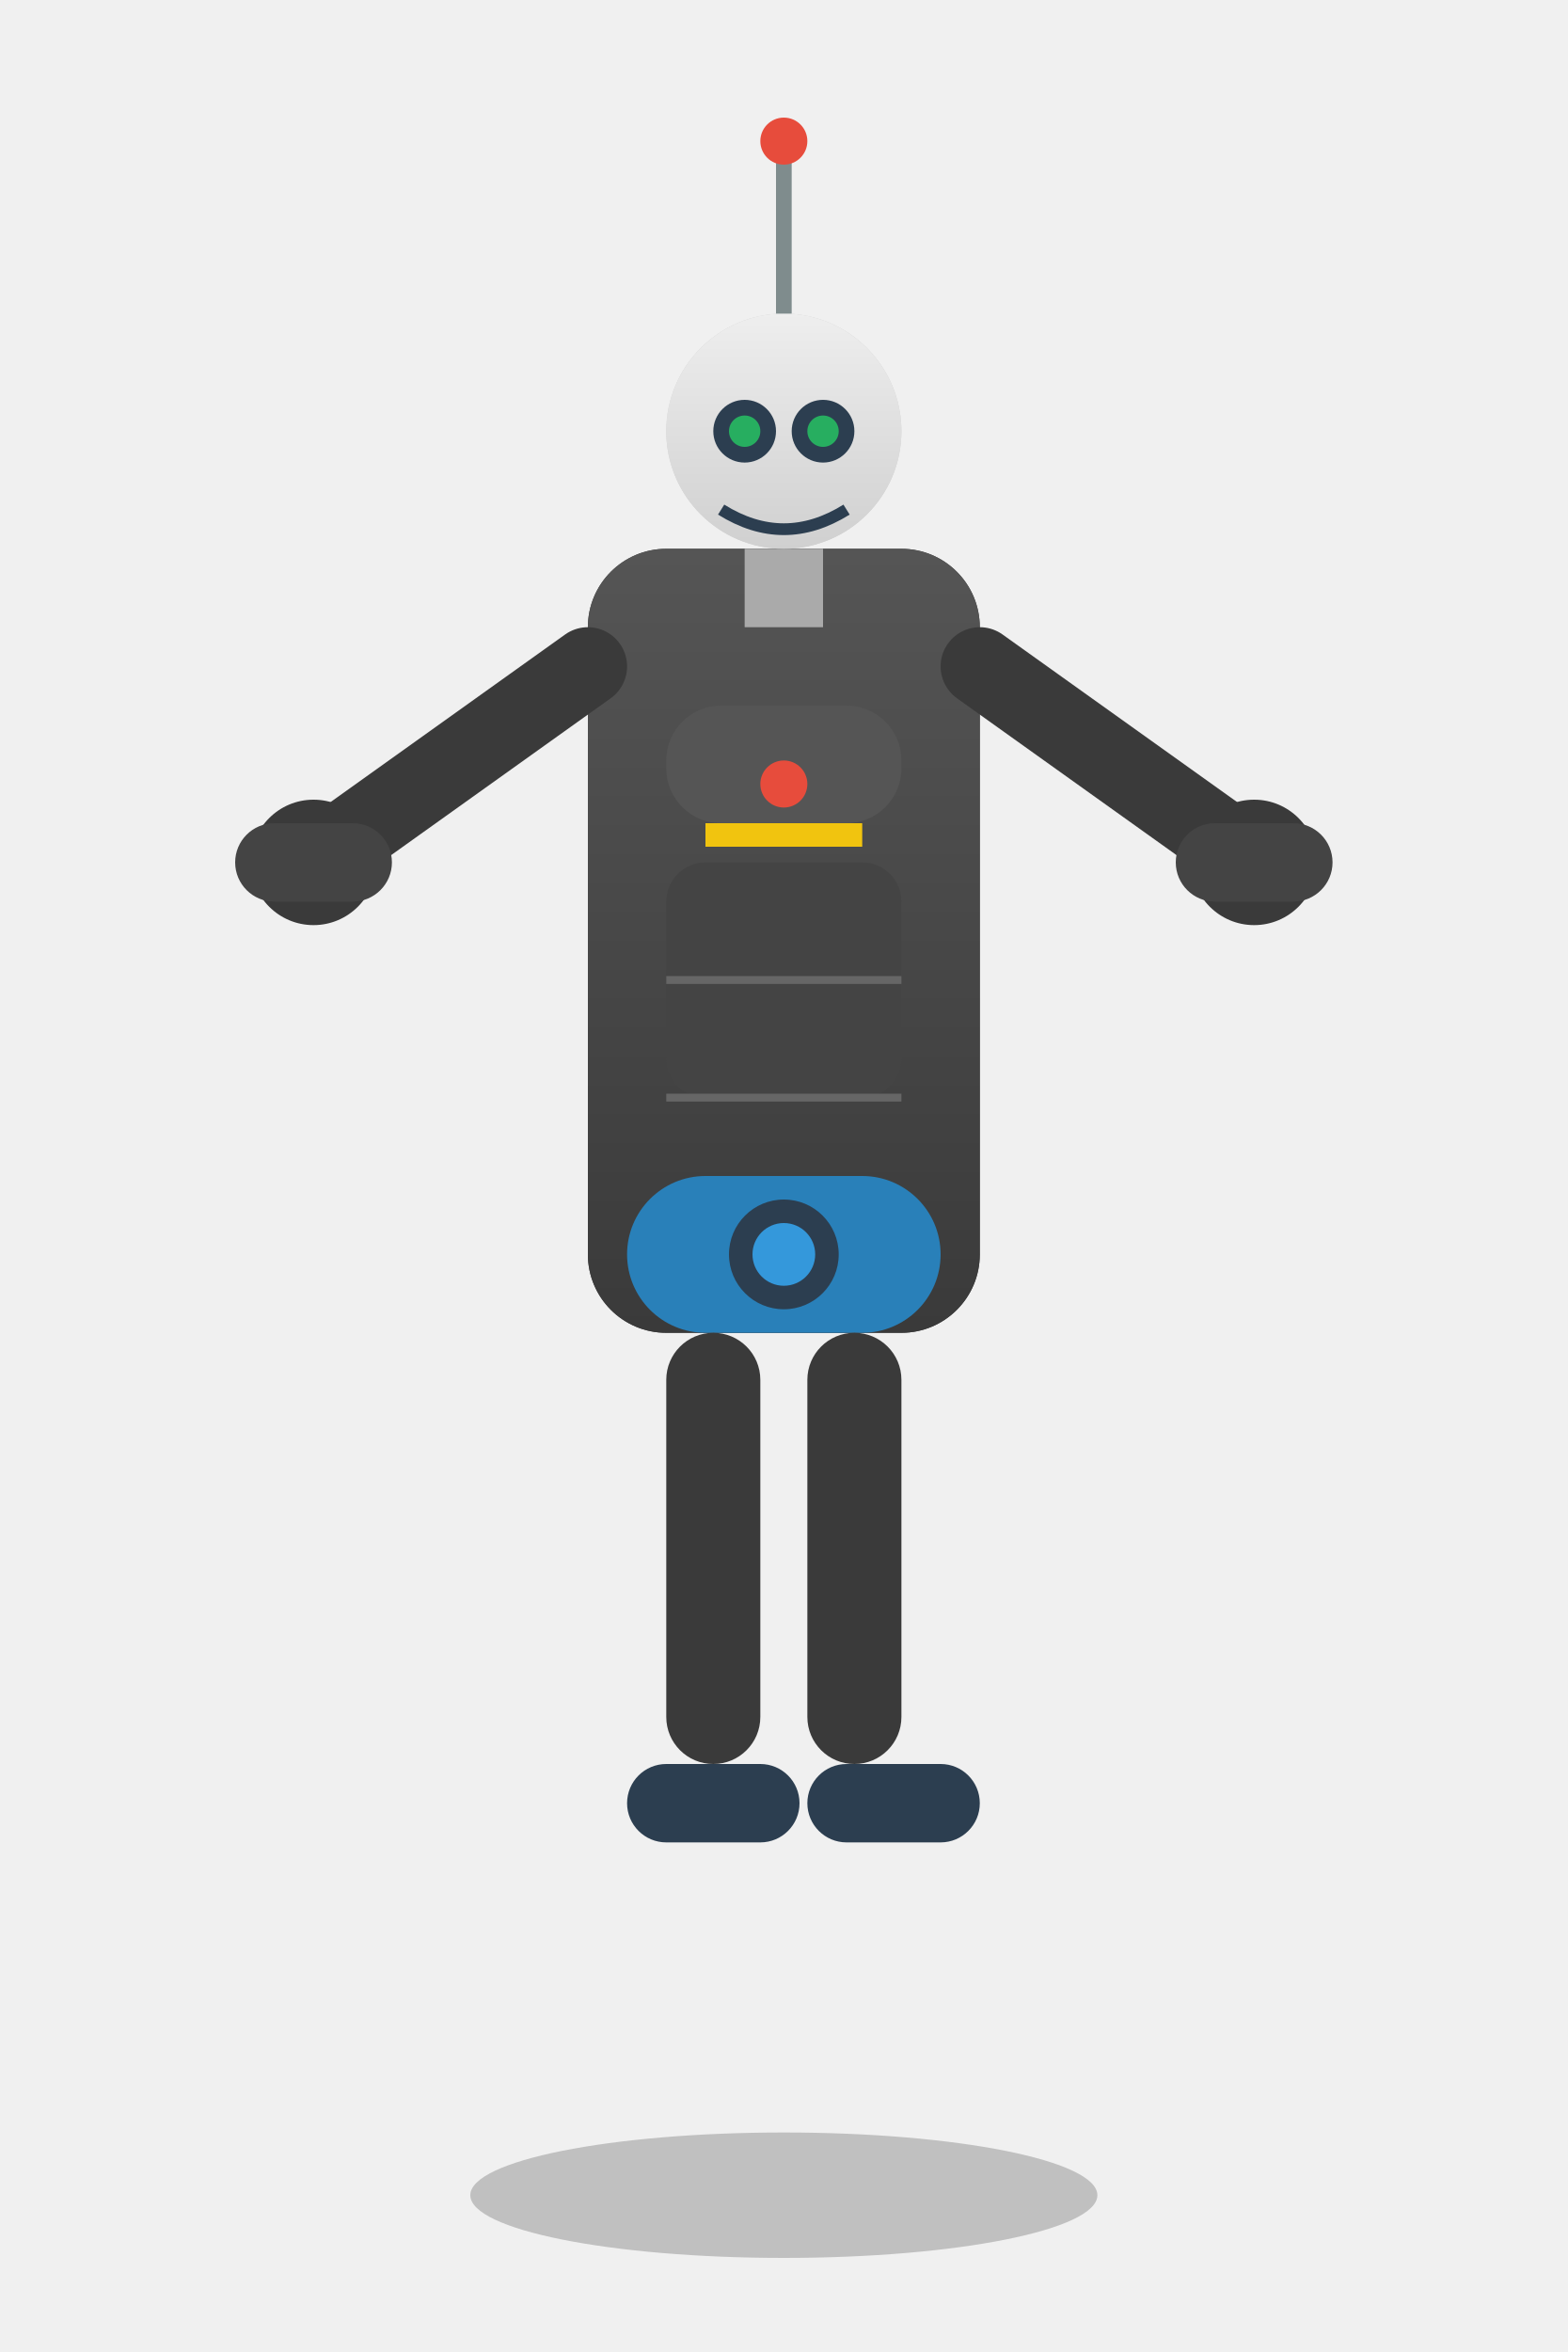
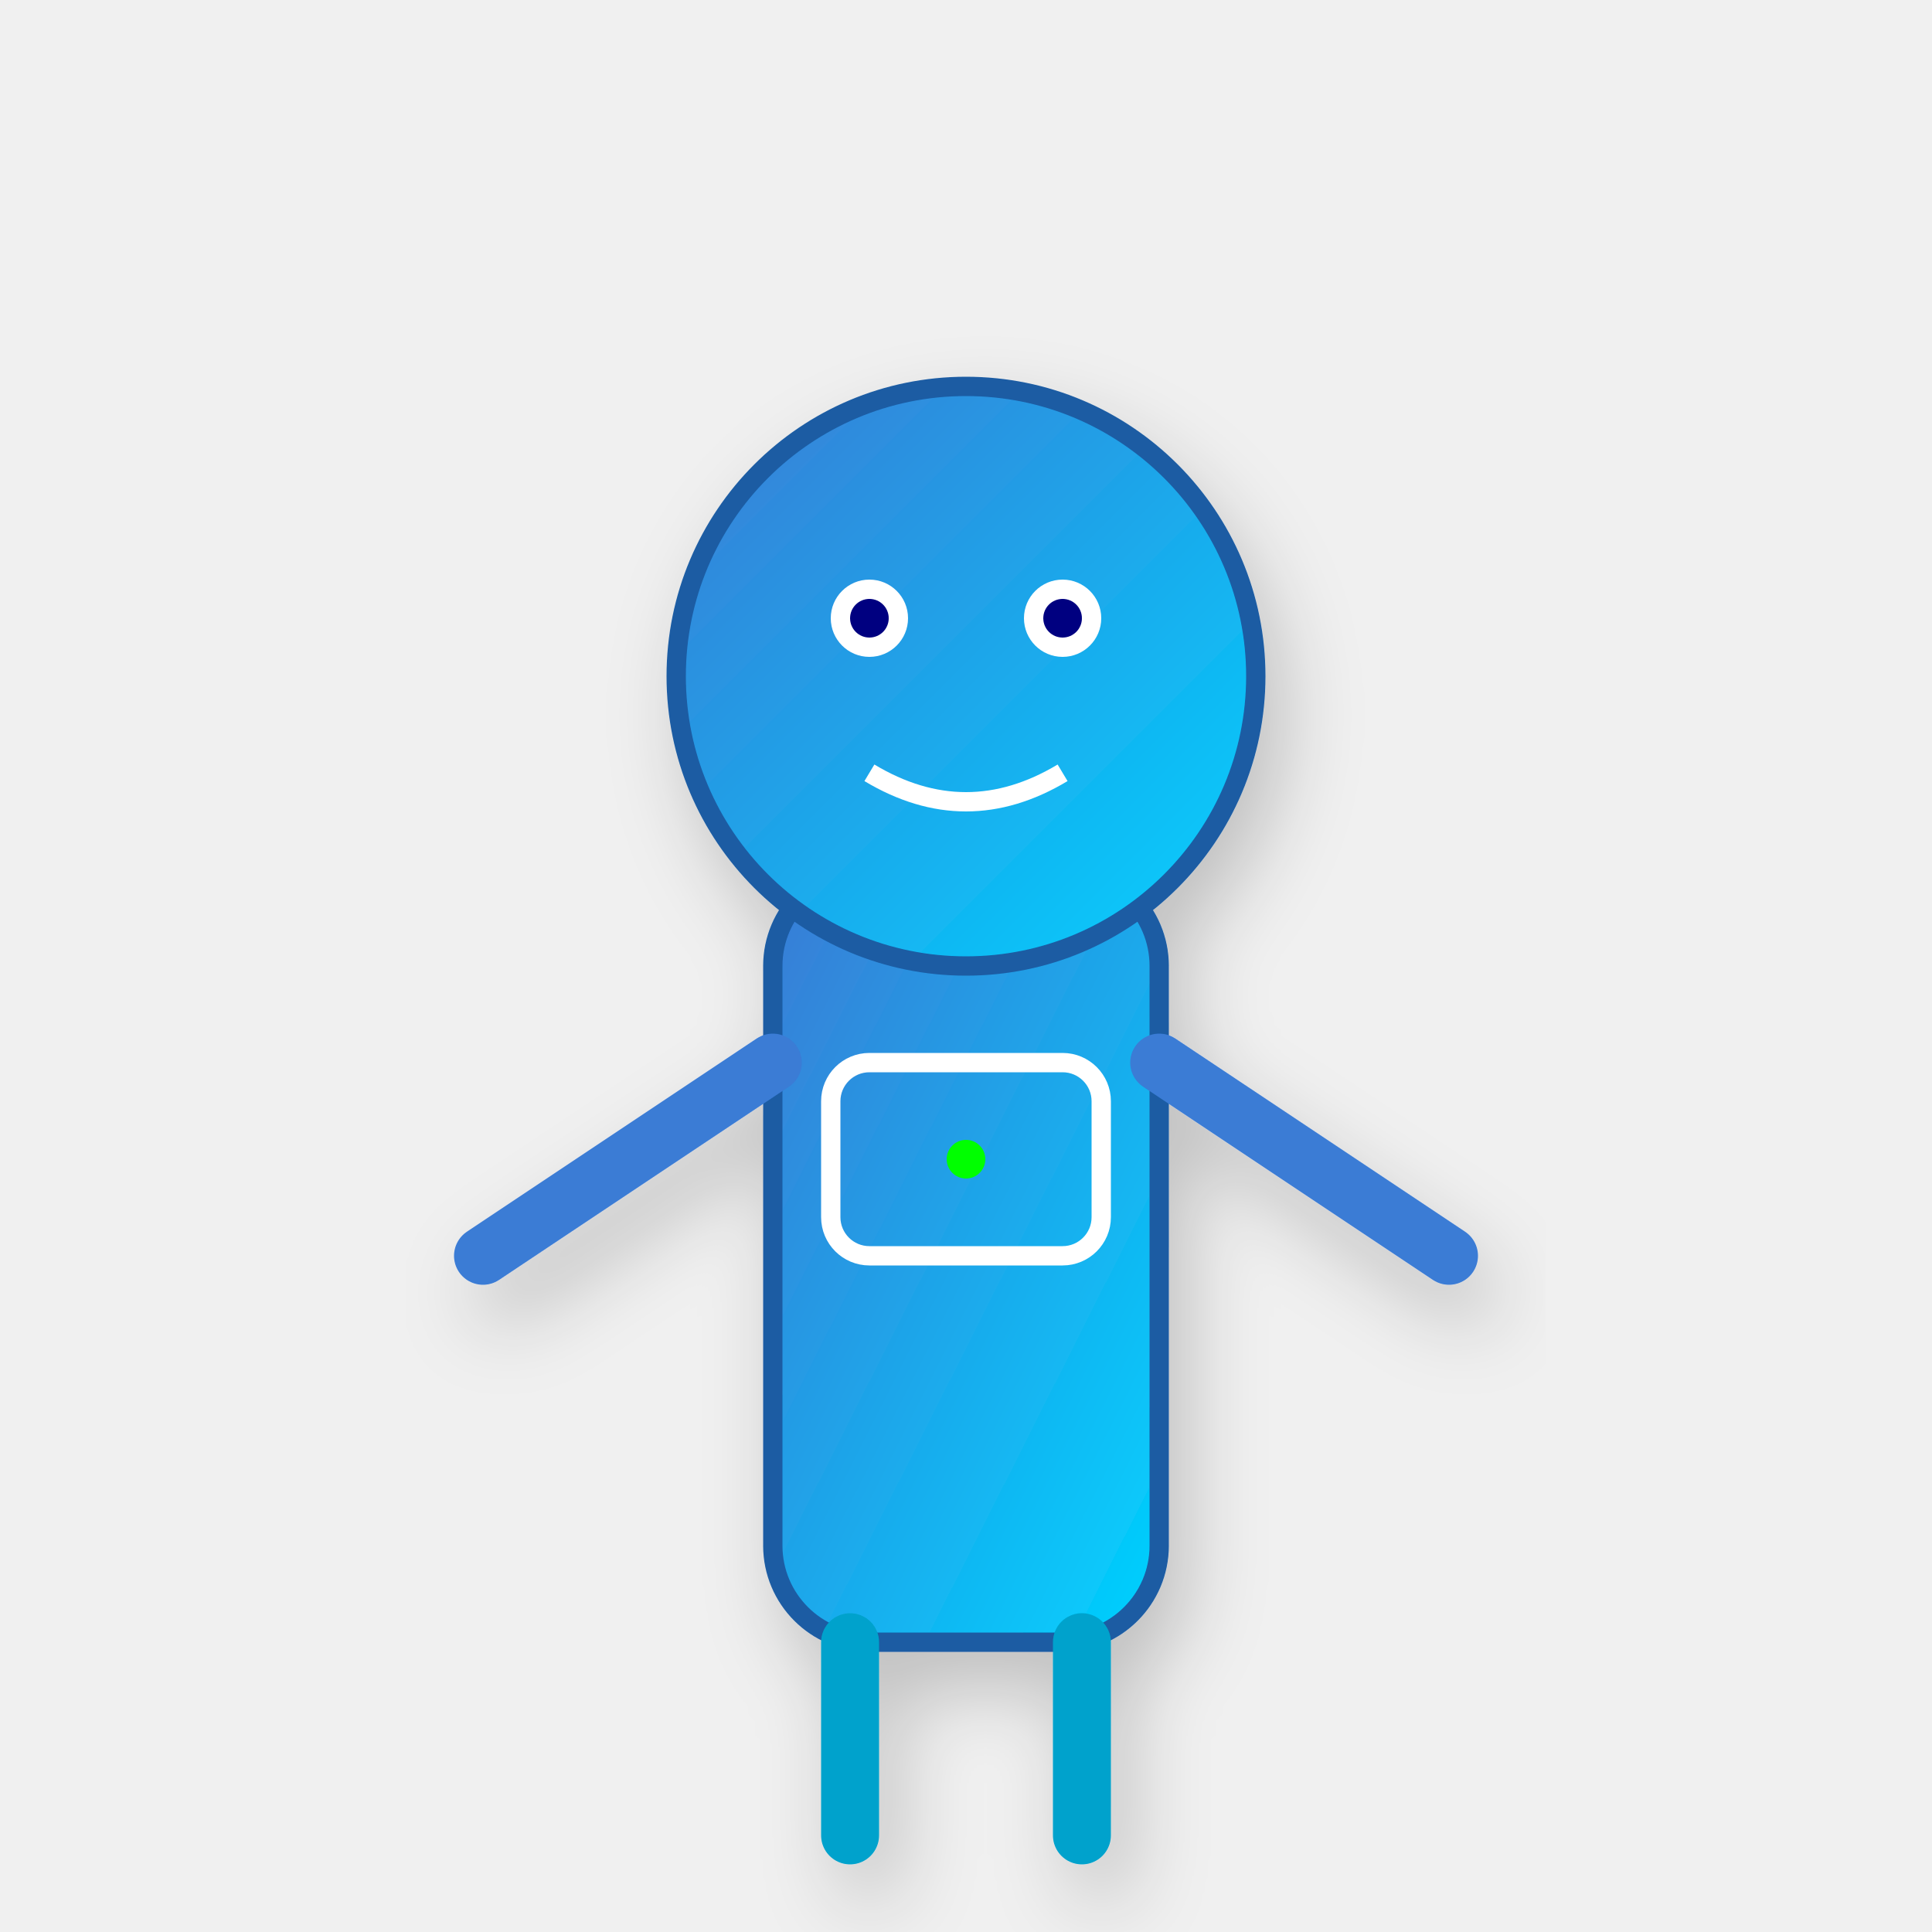
- <svg xmlns="http://www.w3.org/2000/svg" viewBox="0 0 200 300">
-   <ellipse cx="100" cy="280" rx="40" ry="8" fill="rgba(0,0,0,0.2)" />
-   <rect x="75" y="70" width="50" height="100" rx="10" fill="#3a3a3a" />
-   <rect x="75" y="70" width="50" height="100" rx="10" fill="url(#bodyGradient)" />
-   <rect x="85" y="90" width="30" height="15" rx="7" fill="#555" />
-   <rect x="85" y="110" width="30" height="30" rx="5" fill="#444" />
-   <line x1="85" y1="125" x2="115" y2="125" stroke="#666" stroke-width="1" />
-   <line x1="85" y1="140" x2="115" y2="140" stroke="#666" stroke-width="1" />
-   <rect x="80" y="150" width="40" height="20" rx="10" fill="#2980b9" />
-   <circle cx="100" cy="160" r="7" fill="#2c3e50" />
-   <circle cx="100" cy="160" r="4" fill="#3498db" />
-   <rect x="85" y="40" width="30" height="30" rx="15" fill="#d0d0d0" />
-   <rect x="85" y="40" width="30" height="30" rx="15" fill="url(#headGradient)" />
-   <circle cx="95" cy="55" r="4" fill="#2c3e50" />
-   <circle cx="105" cy="55" r="4" fill="#2c3e50" />
-   <path d="M 92 65 Q 100 70 108 65" stroke="#2c3e50" stroke-width="1.5" fill="none" />
-   <circle cx="95" cy="55" r="2" fill="#27ae60" />
-   <circle cx="105" cy="55" r="2" fill="#27ae60" />
-   <rect x="95" y="70" width="10" height="10" fill="#aaa" />
-   <line x1="75" y1="85" x2="40" y2="110" stroke="#3a3a3a" stroke-width="10" stroke-linecap="round" />
-   <line x1="125" y1="85" x2="160" y2="110" stroke="#3a3a3a" stroke-width="10" stroke-linecap="round" />
-   <circle cx="40" cy="110" r="8" fill="#3a3a3a" />
-   <circle cx="160" cy="110" r="8" fill="#3a3a3a" />
-   <rect x="30" y="105" width="20" height="10" rx="5" fill="#444" />
-   <rect x="150" y="105" width="20" height="10" rx="5" fill="#444" />
-   <rect x="85" y="170" width="12" height="55" rx="6" fill="#3a3a3a" />
-   <rect x="103" y="170" width="12" height="55" rx="6" fill="#3a3a3a" />
-   <rect x="80" y="225" width="22" height="10" rx="5" fill="#2c3e50" />
-   <rect x="103" y="225" width="22" height="10" rx="5" fill="#2c3e50" />
-   <line x1="100" y1="40" x2="100" y2="20" stroke="#7f8c8d" stroke-width="2" />
-   <circle cx="100" cy="18" r="3" fill="#e74c3c" />
-   <circle cx="100" cy="100" r="3" fill="#e74c3c" />
-   <rect x="90" y="105" width="20" height="3" fill="#f1c40f" />
+ <svg xmlns="http://www.w3.org/2000/svg" viewBox="0 0 100 100">
  <defs>
-     <linearGradient id="bodyGradient" x1="0%" y1="0%" x2="0%" y2="100%">
-       <stop offset="0%" stop-color="#555" />
-       <stop offset="100%" stop-color="#3a3a3a" />
+     <linearGradient id="detailedGradient" x1="0%" y1="0%" x2="100%" y2="100%">
+       <stop offset="0%" style="stop-color:#3a7bd5;stop-opacity:1" />
+       <stop offset="100%" style="stop-color:#00d2ff;stop-opacity:1" />
    </linearGradient>
-     <linearGradient id="headGradient" x1="0%" y1="0%" x2="0%" y2="100%">
-       <stop offset="0%" stop-color="#eee" />
-       <stop offset="100%" stop-color="#d0d0d0" />
-     </linearGradient>
+     <filter id="shadow">
+       <feDropShadow dx="1" dy="2" stdDeviation="2" flood-color="rgba(0,0,0,0.2)" />
+     </filter>
  </defs>
+   <g filter="url(#shadow)">
+     <rect x="40" y="45" width="20" height="40" rx="5" fill="url(#detailedGradient)" stroke="#1a5ca3" stroke-width="1" />
+     <circle cx="50" cy="35" r="15" fill="url(#detailedGradient)" stroke="#1a5ca3" stroke-width="1" />
+     <line x1="40" y1="55" x2="25" y2="65" stroke="#3a7bd5" stroke-width="3" stroke-linecap="round" />
+     <line x1="60" y1="55" x2="75" y2="65" stroke="#3a7bd5" stroke-width="3" stroke-linecap="round" />
+     <line x1="44" y1="85" x2="44" y2="95" stroke="#00a2cc" stroke-width="3" stroke-linecap="round" />
+     <line x1="56" y1="85" x2="56" y2="95" stroke="#00a2cc" stroke-width="3" stroke-linecap="round" />
+     <circle cx="45" cy="32" r="2" fill="#ffffff" />
+     <circle cx="55" cy="32" r="2" fill="#ffffff" />
+     <circle cx="45" cy="32" r="1" fill="#000080" />
+     <circle cx="55" cy="32" r="1" fill="#000080" />
+     <path d="M45 40 Q50 43 55 40" stroke="#ffffff" stroke-width="1" fill="none" />
+     <rect x="43" y="55" width="14" height="10" rx="2" fill="none" stroke="#ffffff" stroke-width="1" />
+     <circle cx="50" cy="60" r="1" fill="#00ff00" />
+   </g>
</svg>
